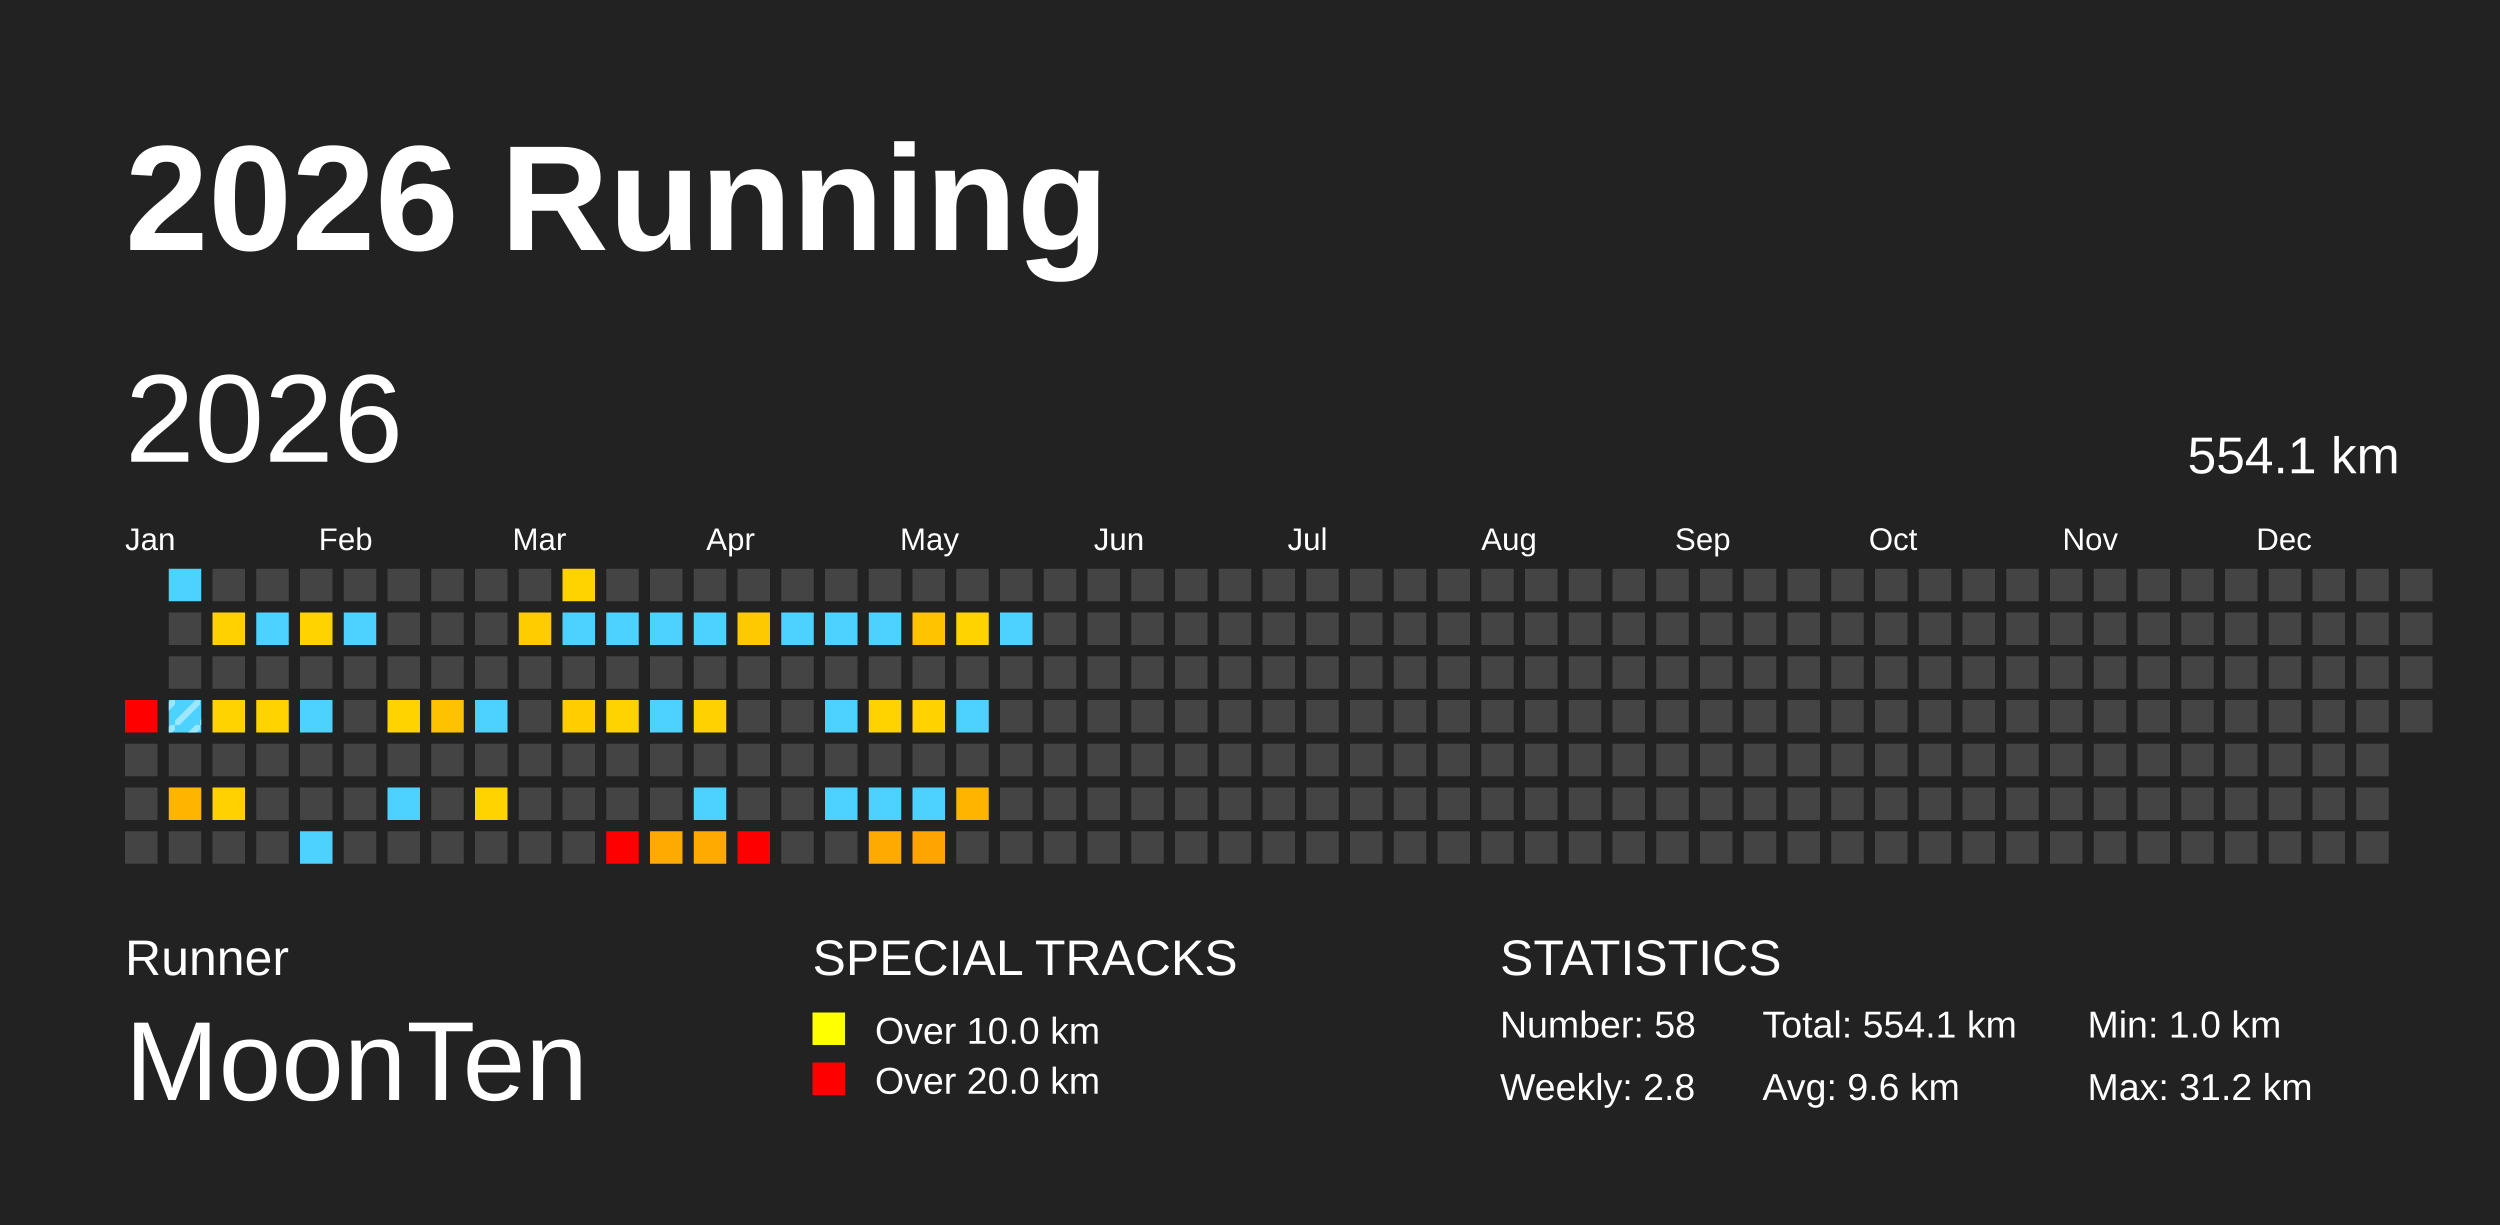
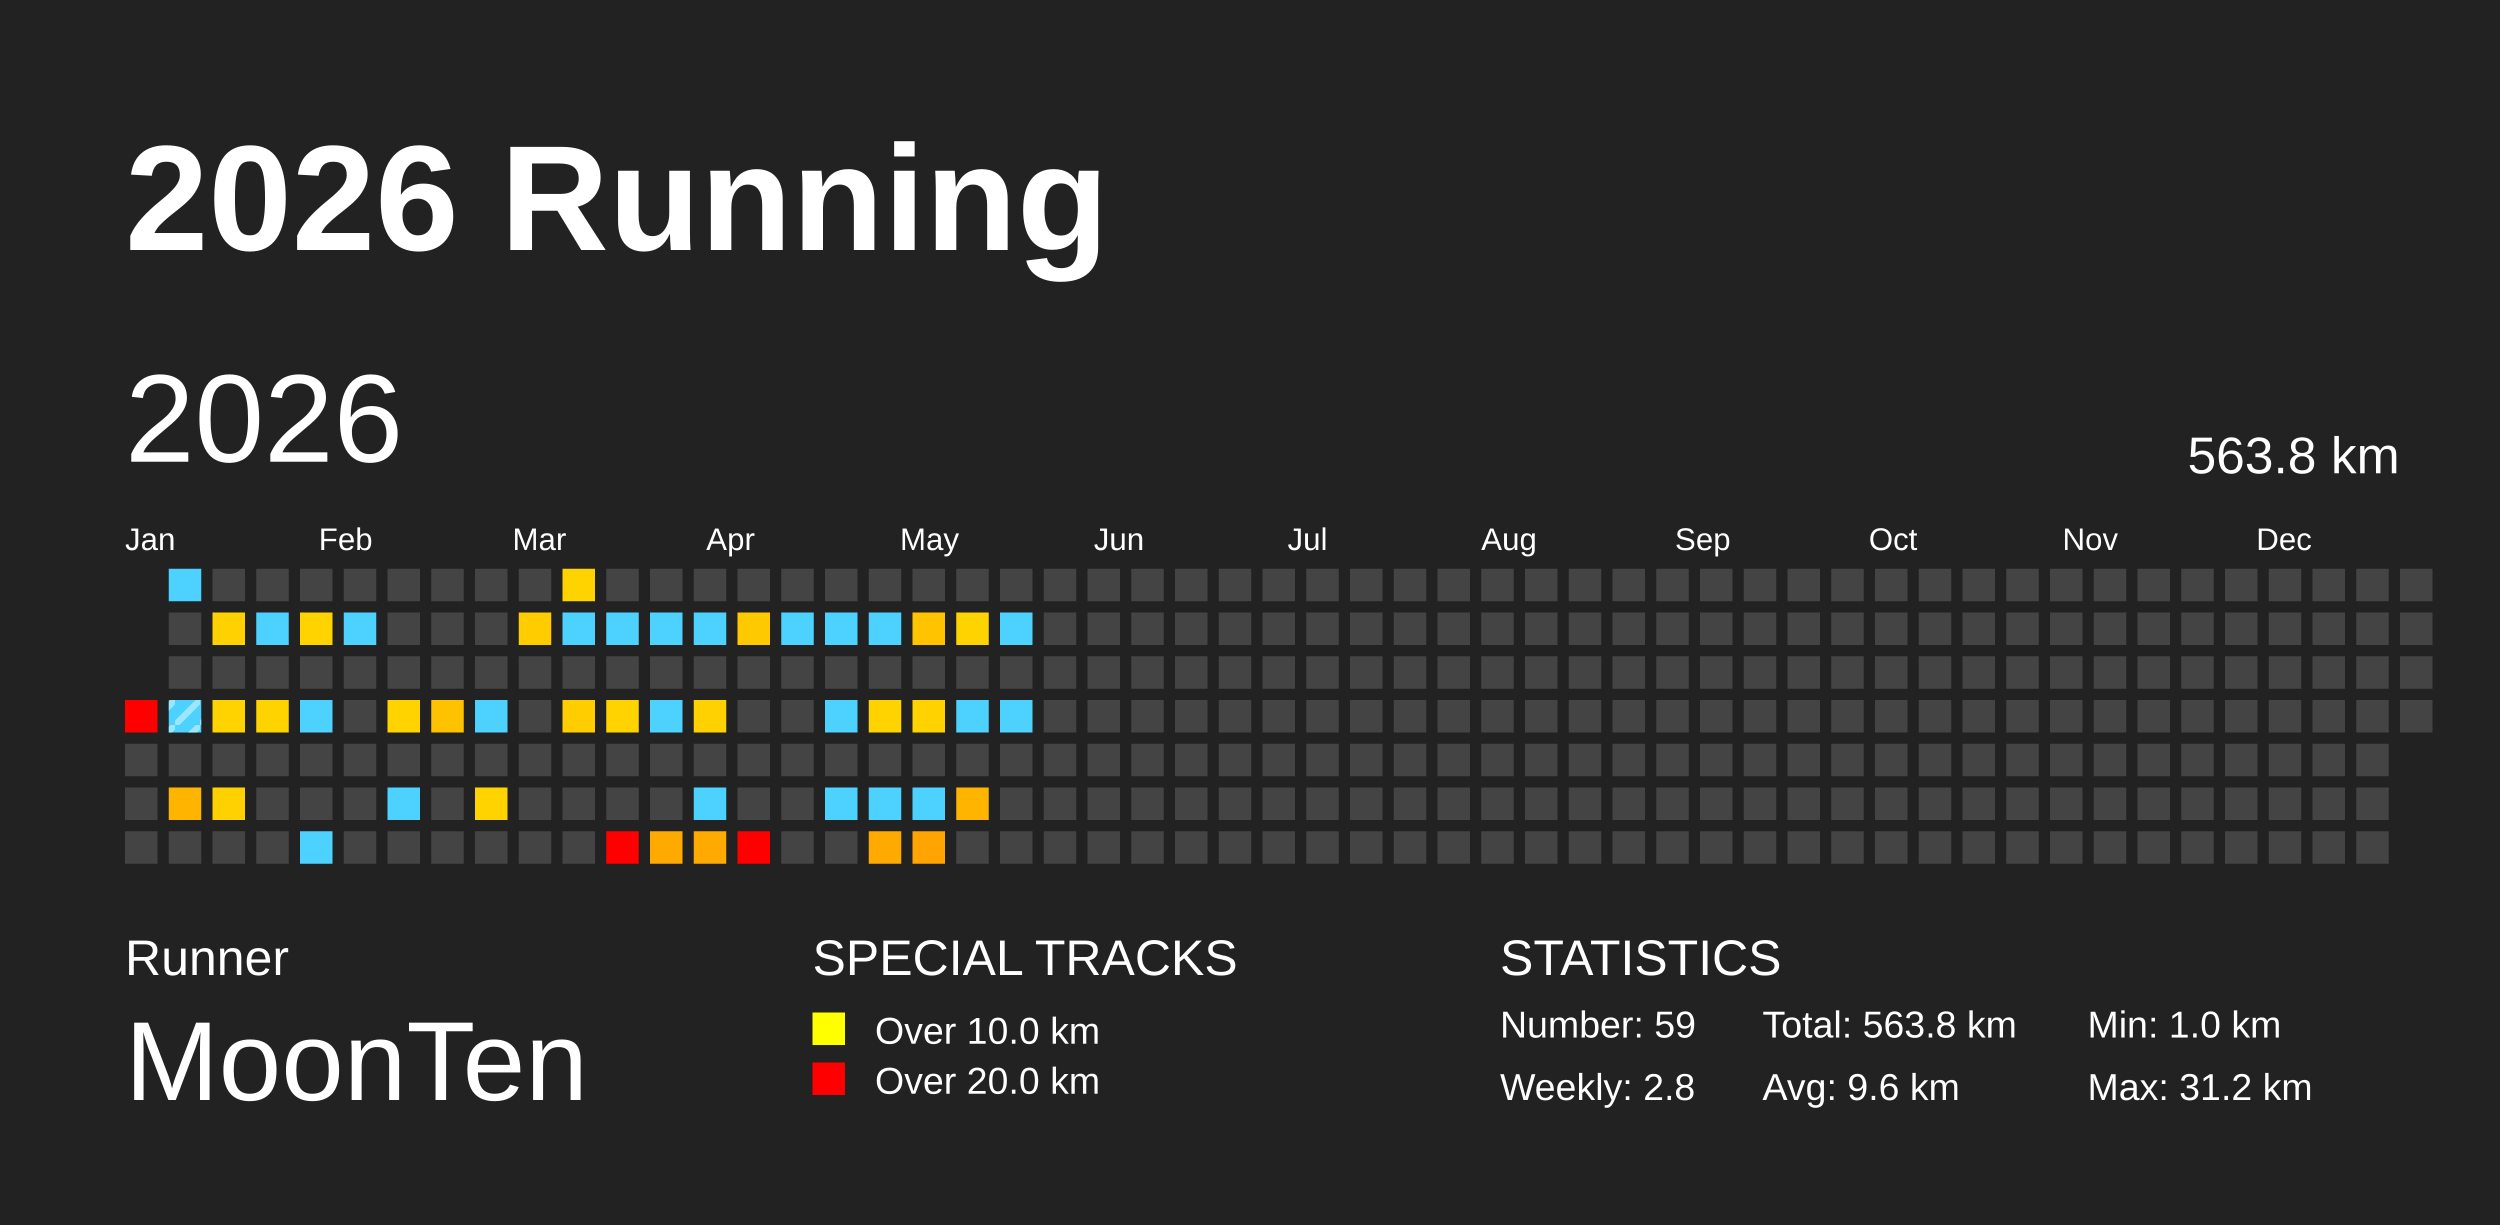
<svg xmlns="http://www.w3.org/2000/svg" baseProfile="full" height="98mm" version="1.1" viewBox="0,0,200,98" width="200mm">
  <defs>
    <pattern height="2" id="indoor-stripe" patternUnits="userSpaceOnUse" width="2">
      <line stroke="white" stroke-opacity="0.45" stroke-width="0.5" x1="0" x2="2" y1="2" y2="0" />
    </pattern>
  </defs>
  <rect fill="#222222" height="98" width="200" x="0" y="0" />
  <text fill="#FFFFFF" style="font-size:12px; font-family:Arial; font-weight:bold;" x="10" y="20">2026 Running</text>
  <text fill="#FFFFFF" style="font-size:4px; font-family:Arial" x="10" y="78">Runner</text>
  <text fill="#FFFFFF" style="font-size:9px; font-family:Arial" x="10" y="88">MoonTen</text>
  <text fill="#FFFFFF" style="font-size:4px; font-family:Arial" x="65" y="78">SPECIAL TRACKS</text>
  <rect fill="yellow" height="2.6" width="2.6" x="65" y="81" />
  <text fill="#FFFFFF" style="font-size:3px; font-family:Arial" x="70" y="83.5">Over 10.0 km</text>
  <rect fill="red" height="2.6" width="2.6" x="65" y="85" />
  <text fill="#FFFFFF" style="font-size:3px; font-family:Arial" x="70" y="87.5">Over 20.0 km</text>
  <text fill="#FFFFFF" style="font-size:4px; font-family:Arial" x="120" y="78">STATISTICS</text>
-   <text fill="#FFFFFF" style="font-size:3px; font-family:Arial" x="120" y="83">Number: 58</text>
+   <text fill="#FFFFFF" style="font-size:3px; font-family:Arial" x="120" y="83">Number: 59</text>
  <text fill="#FFFFFF" style="font-size:3px; font-family:Arial" x="120" y="88">Weekly: 2.8</text>
-   <text fill="#FFFFFF" style="font-size:3px; font-family:Arial" x="141" y="83">Total: 554.1 km</text>
+   <text fill="#FFFFFF" style="font-size:3px; font-family:Arial" x="141" y="83">Total: 563.8 km</text>
  <text fill="#FFFFFF" style="font-size:3px; font-family:Arial" x="141" y="88">Avg: 9.6 km</text>
  <text fill="#FFFFFF" style="font-size:3px; font-family:Arial" x="167" y="83">Min: 1.0 km</text>
  <text fill="#FFFFFF" style="font-size:3px; font-family:Arial" x="167" y="88">Max: 31.2 km</text>
  <text dominant-baseline="hanging" fill="#FFFFFF" style="font-size:10.0px; font-family:Arial;" x="10" y="30">2026</text>
-   <text dominant-baseline="hanging" fill="#FFFFFF" style="font-size:4.125px; font-family:Arial;" x="175" y="35">554.1 km</text>
+   <text dominant-baseline="hanging" fill="#FFFFFF" style="font-size:4.125px; font-family:Arial;" x="175" y="35">563.8 km</text>
  <text fill="#FFFFFF" style="font-size:2.5px; font-family:Arial" x="10.0" y="44">Jan</text>
  <text fill="#FFFFFF" style="font-size:2.5px; font-family:Arial" x="25.5" y="44">Feb</text>
  <text fill="#FFFFFF" style="font-size:2.5px; font-family:Arial" x="41.0" y="44">Mar</text>
  <text fill="#FFFFFF" style="font-size:2.5px; font-family:Arial" x="56.5" y="44">Apr</text>
  <text fill="#FFFFFF" style="font-size:2.5px; font-family:Arial" x="72.0" y="44">May</text>
  <text fill="#FFFFFF" style="font-size:2.5px; font-family:Arial" x="87.5" y="44">Jun</text>
  <text fill="#FFFFFF" style="font-size:2.5px; font-family:Arial" x="103.0" y="44">Jul</text>
  <text fill="#FFFFFF" style="font-size:2.5px; font-family:Arial" x="118.5" y="44">Aug</text>
  <text fill="#FFFFFF" style="font-size:2.5px; font-family:Arial" x="134.0" y="44">Sep</text>
  <text fill="#FFFFFF" style="font-size:2.5px; font-family:Arial" x="149.5" y="44">Oct</text>
  <text fill="#FFFFFF" style="font-size:2.5px; font-family:Arial" x="165.0" y="44">Nov</text>
  <text fill="#FFFFFF" style="font-size:2.5px; font-family:Arial" x="180.5" y="44">Dec</text>
  <rect fill="red" height="2.6" width="2.6" x="10.0" y="56.0" />
  <rect fill="#444444" height="2.6" width="2.6" x="10.0" y="59.5" />
  <rect fill="#444444" height="2.6" width="2.6" x="10.0" y="63.0" />
  <rect fill="#444444" height="2.6" width="2.6" x="10.0" y="66.5" />
  <rect fill="#4dd2ff" height="2.6" width="2.6" x="13.5" y="45.5" />
  <rect fill="#444444" height="2.6" width="2.6" x="13.5" y="49.0" />
  <rect fill="#444444" height="2.6" width="2.6" x="13.5" y="52.5" />
  <rect fill="#4dd2ff" height="2.6" width="2.6" x="13.5" y="56.0" />
  <rect fill="url(#indoor-stripe)" height="2.6" style="pointer-events: none;" width="2.6" x="13.5" y="56.0" />
  <rect fill="#444444" height="2.6" width="2.6" x="13.5" y="59.5" />
  <rect fill="#ffb500" height="2.6" width="2.6" x="13.5" y="63.0" />
  <rect fill="#444444" height="2.6" width="2.6" x="13.5" y="66.5" />
  <rect fill="#444444" height="2.6" width="2.6" x="17.0" y="45.5" />
  <rect fill="#ffd100" height="2.6" width="2.6" x="17.0" y="49.0" />
  <rect fill="#444444" height="2.6" width="2.6" x="17.0" y="52.5" />
  <rect fill="#ffd300" height="2.6" width="2.6" x="17.0" y="56.0" />
  <rect fill="#444444" height="2.6" width="2.6" x="17.0" y="59.5" />
  <rect fill="#ffd100" height="2.6" width="2.6" x="17.0" y="63.0" />
  <rect fill="#444444" height="2.6" width="2.6" x="17.0" y="66.5" />
  <rect fill="#444444" height="2.6" width="2.6" x="20.5" y="45.5" />
  <rect fill="#4dd2ff" height="2.6" width="2.6" x="20.5" y="49.0" />
  <rect fill="#444444" height="2.6" width="2.6" x="20.5" y="52.5" />
  <rect fill="#ffd300" height="2.6" width="2.6" x="20.5" y="56.0" />
  <rect fill="#444444" height="2.6" width="2.6" x="20.5" y="59.5" />
  <rect fill="#444444" height="2.6" width="2.6" x="20.5" y="63.0" />
  <rect fill="#444444" height="2.6" width="2.6" x="20.5" y="66.5" />
  <rect fill="#444444" height="2.6" width="2.6" x="24.0" y="45.5" />
  <rect fill="#ffd300" height="2.6" width="2.6" x="24.0" y="49.0" />
  <rect fill="#444444" height="2.6" width="2.6" x="24.0" y="52.5" />
  <rect fill="#4dd2ff" height="2.6" width="2.6" x="24.0" y="56.0" />
  <rect fill="#444444" height="2.6" width="2.6" x="24.0" y="59.5" />
  <rect fill="#444444" height="2.6" width="2.6" x="24.0" y="63.0" />
  <rect fill="#4dd2ff" height="2.6" width="2.6" x="24.0" y="66.5" />
  <rect fill="#444444" height="2.6" width="2.6" x="27.5" y="45.5" />
  <rect fill="#4dd2ff" height="2.6" width="2.6" x="27.5" y="49.0" />
  <rect fill="#444444" height="2.6" width="2.6" x="27.5" y="52.5" />
  <rect fill="#444444" height="2.6" width="2.6" x="27.5" y="56.0" />
  <rect fill="#444444" height="2.6" width="2.6" x="27.5" y="59.5" />
  <rect fill="#444444" height="2.6" width="2.6" x="27.5" y="63.0" />
  <rect fill="#444444" height="2.6" width="2.6" x="27.5" y="66.5" />
  <rect fill="#444444" height="2.6" width="2.6" x="31.0" y="45.5" />
  <rect fill="#444444" height="2.6" width="2.6" x="31.0" y="49.0" />
  <rect fill="#444444" height="2.6" width="2.6" x="31.0" y="52.5" />
  <rect fill="#ffd300" height="2.6" width="2.6" x="31.0" y="56.0" />
  <rect fill="#444444" height="2.6" width="2.6" x="31.0" y="59.5" />
  <rect fill="#4dd2ff" height="2.6" width="2.6" x="31.0" y="63.0" />
  <rect fill="#444444" height="2.6" width="2.6" x="31.0" y="66.5" />
  <rect fill="#444444" height="2.6" width="2.6" x="34.5" y="45.5" />
  <rect fill="#444444" height="2.6" width="2.6" x="34.5" y="49.0" />
  <rect fill="#444444" height="2.6" width="2.6" x="34.5" y="52.5" />
  <rect fill="#ffc200" height="2.6" width="2.6" x="34.5" y="56.0" />
  <rect fill="#444444" height="2.6" width="2.6" x="34.5" y="59.5" />
  <rect fill="#444444" height="2.6" width="2.6" x="34.5" y="63.0" />
  <rect fill="#444444" height="2.6" width="2.6" x="34.5" y="66.5" />
  <rect fill="#444444" height="2.6" width="2.6" x="38.0" y="45.5" />
  <rect fill="#444444" height="2.6" width="2.6" x="38.0" y="49.0" />
  <rect fill="#444444" height="2.6" width="2.6" x="38.0" y="52.5" />
  <rect fill="#4dd2ff" height="2.6" width="2.6" x="38.0" y="56.0" />
  <rect fill="#444444" height="2.6" width="2.6" x="38.0" y="59.5" />
  <rect fill="#ffd300" height="2.6" width="2.6" x="38.0" y="63.0" />
  <rect fill="#444444" height="2.6" width="2.6" x="38.0" y="66.5" />
  <rect fill="#444444" height="2.6" width="2.6" x="41.5" y="45.5" />
  <rect fill="#ffcc00" height="2.6" width="2.6" x="41.5" y="49.0" />
  <rect fill="#444444" height="2.6" width="2.6" x="41.5" y="52.5" />
  <rect fill="#444444" height="2.6" width="2.6" x="41.5" y="56.0" />
  <rect fill="#444444" height="2.6" width="2.6" x="41.5" y="59.5" />
  <rect fill="#444444" height="2.6" width="2.6" x="41.5" y="63.0" />
  <rect fill="#444444" height="2.6" width="2.6" x="41.5" y="66.5" />
  <rect fill="#ffd300" height="2.6" width="2.6" x="45.0" y="45.5" />
  <rect fill="#4dd2ff" height="2.6" width="2.6" x="45.0" y="49.0" />
  <rect fill="#444444" height="2.6" width="2.6" x="45.0" y="52.5" />
  <rect fill="#ffcd00" height="2.6" width="2.6" x="45.0" y="56.0" />
  <rect fill="#444444" height="2.6" width="2.6" x="45.0" y="59.5" />
  <rect fill="#444444" height="2.6" width="2.6" x="45.0" y="63.0" />
  <rect fill="#444444" height="2.6" width="2.6" x="45.0" y="66.5" />
  <rect fill="#444444" height="2.6" width="2.6" x="48.5" y="45.5" />
  <rect fill="#4dd2ff" height="2.6" width="2.6" x="48.5" y="49.0" />
  <rect fill="#444444" height="2.6" width="2.6" x="48.5" y="52.5" />
  <rect fill="#ffd300" height="2.6" width="2.6" x="48.5" y="56.0" />
  <rect fill="#444444" height="2.6" width="2.6" x="48.5" y="59.5" />
  <rect fill="#444444" height="2.6" width="2.6" x="48.5" y="63.0" />
  <rect fill="red" height="2.6" width="2.6" x="48.5" y="66.5" />
  <rect fill="#444444" height="2.6" width="2.6" x="52.0" y="45.5" />
  <rect fill="#4dd2ff" height="2.6" width="2.6" x="52.0" y="49.0" />
  <rect fill="#444444" height="2.6" width="2.6" x="52.0" y="52.5" />
  <rect fill="#4dd2ff" height="2.6" width="2.6" x="52.0" y="56.0" />
  <rect fill="#444444" height="2.6" width="2.6" x="52.0" y="59.5" />
  <rect fill="#444444" height="2.6" width="2.6" x="52.0" y="63.0" />
  <rect fill="#ffaa00" height="2.6" width="2.6" x="52.0" y="66.5" />
  <rect fill="#444444" height="2.6" width="2.6" x="55.5" y="45.5" />
  <rect fill="#4dd2ff" height="2.6" width="2.6" x="55.5" y="49.0" />
  <rect fill="#444444" height="2.6" width="2.6" x="55.5" y="52.5" />
  <rect fill="#ffd100" height="2.6" width="2.6" x="55.5" y="56.0" />
  <rect fill="#444444" height="2.6" width="2.6" x="55.5" y="59.5" />
  <rect fill="#4dd2ff" height="2.6" width="2.6" x="55.5" y="63.0" />
  <rect fill="#ffaa00" height="2.6" width="2.6" x="55.5" y="66.5" />
  <rect fill="#444444" height="2.6" width="2.6" x="59.0" y="45.5" />
  <rect fill="#ffc900" height="2.6" width="2.6" x="59.0" y="49.0" />
  <rect fill="#444444" height="2.6" width="2.6" x="59.0" y="52.5" />
  <rect fill="#444444" height="2.6" width="2.6" x="59.0" y="56.0" />
  <rect fill="#444444" height="2.6" width="2.6" x="59.0" y="59.5" />
  <rect fill="#444444" height="2.6" width="2.6" x="59.0" y="63.0" />
  <rect fill="red" height="2.6" width="2.6" x="59.0" y="66.5" />
  <rect fill="#444444" height="2.6" width="2.6" x="62.5" y="45.5" />
  <rect fill="#4dd2ff" height="2.6" width="2.6" x="62.5" y="49.0" />
  <rect fill="#444444" height="2.6" width="2.6" x="62.5" y="52.5" />
  <rect fill="#444444" height="2.6" width="2.6" x="62.5" y="56.0" />
  <rect fill="#444444" height="2.6" width="2.6" x="62.5" y="59.5" />
  <rect fill="#444444" height="2.6" width="2.6" x="62.5" y="63.0" />
  <rect fill="#444444" height="2.6" width="2.6" x="62.5" y="66.5" />
  <rect fill="#444444" height="2.6" width="2.6" x="66.0" y="45.5" />
  <rect fill="#4dd2ff" height="2.6" width="2.6" x="66.0" y="49.0" />
  <rect fill="#444444" height="2.6" width="2.6" x="66.0" y="52.5" />
  <rect fill="#4dd2ff" height="2.6" width="2.6" x="66.0" y="56.0" />
  <rect fill="#444444" height="2.6" width="2.6" x="66.0" y="59.5" />
  <rect fill="#4dd2ff" height="2.6" width="2.6" x="66.0" y="63.0" />
  <rect fill="#444444" height="2.6" width="2.6" x="66.0" y="66.5" />
  <rect fill="#444444" height="2.6" width="2.6" x="69.5" y="45.5" />
  <rect fill="#4dd2ff" height="2.6" width="2.6" x="69.5" y="49.0" />
  <rect fill="#444444" height="2.6" width="2.6" x="69.5" y="52.5" />
  <rect fill="#ffd300" height="2.6" width="2.6" x="69.5" y="56.0" />
  <rect fill="#444444" height="2.6" width="2.6" x="69.5" y="59.5" />
  <rect fill="#4dd2ff" height="2.6" width="2.6" x="69.5" y="63.0" />
  <rect fill="#ffaa00" height="2.6" width="2.6" x="69.5" y="66.5" />
  <rect fill="#444444" height="2.6" width="2.6" x="73.0" y="45.5" />
  <rect fill="#ffc300" height="2.6" width="2.6" x="73.0" y="49.0" />
  <rect fill="#444444" height="2.6" width="2.6" x="73.0" y="52.5" />
  <rect fill="#ffd200" height="2.6" width="2.6" x="73.0" y="56.0" />
  <rect fill="#444444" height="2.6" width="2.6" x="73.0" y="59.5" />
  <rect fill="#4dd2ff" height="2.6" width="2.6" x="73.0" y="63.0" />
  <rect fill="#ffa400" height="2.6" width="2.6" x="73.0" y="66.5" />
  <rect fill="#444444" height="2.6" width="2.6" x="76.5" y="45.5" />
  <rect fill="#ffd300" height="2.6" width="2.6" x="76.5" y="49.0" />
  <rect fill="#444444" height="2.6" width="2.6" x="76.5" y="52.5" />
  <rect fill="#4dd2ff" height="2.6" width="2.6" x="76.5" y="56.0" />
  <rect fill="#444444" height="2.6" width="2.6" x="76.5" y="59.5" />
  <rect fill="#ffb400" height="2.6" width="2.6" x="76.5" y="63.0" />
  <rect fill="#444444" height="2.6" width="2.6" x="76.5" y="66.5" />
  <rect fill="#444444" height="2.6" width="2.6" x="80.0" y="45.5" />
  <rect fill="#4dd2ff" height="2.6" width="2.6" x="80.0" y="49.0" />
  <rect fill="#444444" height="2.6" width="2.6" x="80.0" y="52.5" />
-   <rect fill="#444444" height="2.6" width="2.6" x="80.0" y="56.0" />
+   <rect fill="#4dd2ff" height="2.6" width="2.6" x="80.0" y="56.0" />
  <rect fill="#444444" height="2.6" width="2.6" x="80.0" y="59.5" />
  <rect fill="#444444" height="2.6" width="2.6" x="80.0" y="63.0" />
  <rect fill="#444444" height="2.6" width="2.6" x="80.0" y="66.5" />
  <rect fill="#444444" height="2.6" width="2.6" x="83.5" y="45.5" />
  <rect fill="#444444" height="2.6" width="2.6" x="83.5" y="49.0" />
  <rect fill="#444444" height="2.6" width="2.6" x="83.5" y="52.5" />
  <rect fill="#444444" height="2.6" width="2.6" x="83.5" y="56.0" />
  <rect fill="#444444" height="2.6" width="2.6" x="83.5" y="59.5" />
  <rect fill="#444444" height="2.6" width="2.6" x="83.5" y="63.0" />
  <rect fill="#444444" height="2.6" width="2.6" x="83.5" y="66.5" />
  <rect fill="#444444" height="2.6" width="2.6" x="87.0" y="45.5" />
  <rect fill="#444444" height="2.6" width="2.6" x="87.0" y="49.0" />
  <rect fill="#444444" height="2.6" width="2.6" x="87.0" y="52.5" />
  <rect fill="#444444" height="2.6" width="2.6" x="87.0" y="56.0" />
  <rect fill="#444444" height="2.6" width="2.6" x="87.0" y="59.5" />
  <rect fill="#444444" height="2.6" width="2.6" x="87.0" y="63.0" />
  <rect fill="#444444" height="2.6" width="2.6" x="87.0" y="66.5" />
  <rect fill="#444444" height="2.6" width="2.6" x="90.5" y="45.5" />
  <rect fill="#444444" height="2.6" width="2.6" x="90.5" y="49.0" />
  <rect fill="#444444" height="2.6" width="2.6" x="90.5" y="52.5" />
  <rect fill="#444444" height="2.6" width="2.6" x="90.5" y="56.0" />
  <rect fill="#444444" height="2.6" width="2.6" x="90.5" y="59.5" />
  <rect fill="#444444" height="2.6" width="2.6" x="90.5" y="63.0" />
  <rect fill="#444444" height="2.6" width="2.6" x="90.5" y="66.5" />
  <rect fill="#444444" height="2.6" width="2.6" x="94.0" y="45.5" />
  <rect fill="#444444" height="2.6" width="2.6" x="94.0" y="49.0" />
  <rect fill="#444444" height="2.6" width="2.6" x="94.0" y="52.5" />
  <rect fill="#444444" height="2.6" width="2.6" x="94.0" y="56.0" />
  <rect fill="#444444" height="2.6" width="2.6" x="94.0" y="59.5" />
  <rect fill="#444444" height="2.6" width="2.6" x="94.0" y="63.0" />
  <rect fill="#444444" height="2.6" width="2.6" x="94.0" y="66.5" />
  <rect fill="#444444" height="2.6" width="2.6" x="97.5" y="45.5" />
  <rect fill="#444444" height="2.6" width="2.6" x="97.5" y="49.0" />
  <rect fill="#444444" height="2.6" width="2.6" x="97.5" y="52.5" />
  <rect fill="#444444" height="2.6" width="2.6" x="97.5" y="56.0" />
  <rect fill="#444444" height="2.6" width="2.6" x="97.5" y="59.5" />
  <rect fill="#444444" height="2.6" width="2.6" x="97.5" y="63.0" />
  <rect fill="#444444" height="2.6" width="2.6" x="97.5" y="66.5" />
  <rect fill="#444444" height="2.6" width="2.6" x="101.0" y="45.5" />
  <rect fill="#444444" height="2.6" width="2.6" x="101.0" y="49.0" />
  <rect fill="#444444" height="2.6" width="2.6" x="101.0" y="52.5" />
  <rect fill="#444444" height="2.6" width="2.6" x="101.0" y="56.0" />
  <rect fill="#444444" height="2.6" width="2.6" x="101.0" y="59.5" />
  <rect fill="#444444" height="2.6" width="2.6" x="101.0" y="63.0" />
  <rect fill="#444444" height="2.6" width="2.6" x="101.0" y="66.5" />
  <rect fill="#444444" height="2.6" width="2.6" x="104.5" y="45.5" />
  <rect fill="#444444" height="2.6" width="2.6" x="104.5" y="49.0" />
  <rect fill="#444444" height="2.6" width="2.6" x="104.5" y="52.5" />
  <rect fill="#444444" height="2.6" width="2.6" x="104.5" y="56.0" />
  <rect fill="#444444" height="2.6" width="2.6" x="104.5" y="59.5" />
  <rect fill="#444444" height="2.6" width="2.6" x="104.5" y="63.0" />
  <rect fill="#444444" height="2.6" width="2.6" x="104.5" y="66.5" />
  <rect fill="#444444" height="2.6" width="2.6" x="108.0" y="45.5" />
  <rect fill="#444444" height="2.6" width="2.6" x="108.0" y="49.0" />
  <rect fill="#444444" height="2.6" width="2.6" x="108.0" y="52.5" />
  <rect fill="#444444" height="2.6" width="2.6" x="108.0" y="56.0" />
  <rect fill="#444444" height="2.6" width="2.6" x="108.0" y="59.5" />
  <rect fill="#444444" height="2.6" width="2.6" x="108.0" y="63.0" />
  <rect fill="#444444" height="2.6" width="2.6" x="108.0" y="66.5" />
  <rect fill="#444444" height="2.6" width="2.6" x="111.5" y="45.5" />
  <rect fill="#444444" height="2.6" width="2.6" x="111.5" y="49.0" />
  <rect fill="#444444" height="2.6" width="2.6" x="111.5" y="52.5" />
  <rect fill="#444444" height="2.6" width="2.6" x="111.5" y="56.0" />
  <rect fill="#444444" height="2.6" width="2.6" x="111.5" y="59.5" />
  <rect fill="#444444" height="2.6" width="2.6" x="111.5" y="63.0" />
  <rect fill="#444444" height="2.6" width="2.6" x="111.5" y="66.5" />
  <rect fill="#444444" height="2.6" width="2.6" x="115.0" y="45.5" />
  <rect fill="#444444" height="2.6" width="2.6" x="115.0" y="49.0" />
  <rect fill="#444444" height="2.6" width="2.6" x="115.0" y="52.5" />
  <rect fill="#444444" height="2.6" width="2.6" x="115.0" y="56.0" />
  <rect fill="#444444" height="2.6" width="2.6" x="115.0" y="59.5" />
  <rect fill="#444444" height="2.6" width="2.6" x="115.0" y="63.0" />
  <rect fill="#444444" height="2.6" width="2.6" x="115.0" y="66.5" />
  <rect fill="#444444" height="2.6" width="2.6" x="118.5" y="45.5" />
  <rect fill="#444444" height="2.6" width="2.6" x="118.5" y="49.0" />
  <rect fill="#444444" height="2.6" width="2.6" x="118.5" y="52.5" />
  <rect fill="#444444" height="2.6" width="2.6" x="118.5" y="56.0" />
  <rect fill="#444444" height="2.6" width="2.6" x="118.5" y="59.5" />
  <rect fill="#444444" height="2.6" width="2.6" x="118.5" y="63.0" />
  <rect fill="#444444" height="2.6" width="2.6" x="118.5" y="66.5" />
  <rect fill="#444444" height="2.6" width="2.6" x="122.0" y="45.5" />
  <rect fill="#444444" height="2.6" width="2.6" x="122.0" y="49.0" />
  <rect fill="#444444" height="2.6" width="2.6" x="122.0" y="52.5" />
  <rect fill="#444444" height="2.6" width="2.6" x="122.0" y="56.0" />
  <rect fill="#444444" height="2.6" width="2.6" x="122.0" y="59.5" />
  <rect fill="#444444" height="2.6" width="2.6" x="122.0" y="63.0" />
  <rect fill="#444444" height="2.6" width="2.6" x="122.0" y="66.5" />
  <rect fill="#444444" height="2.6" width="2.6" x="125.5" y="45.5" />
  <rect fill="#444444" height="2.6" width="2.6" x="125.5" y="49.0" />
  <rect fill="#444444" height="2.6" width="2.6" x="125.5" y="52.5" />
  <rect fill="#444444" height="2.6" width="2.6" x="125.5" y="56.0" />
  <rect fill="#444444" height="2.6" width="2.6" x="125.5" y="59.5" />
  <rect fill="#444444" height="2.6" width="2.6" x="125.5" y="63.0" />
  <rect fill="#444444" height="2.6" width="2.6" x="125.5" y="66.5" />
  <rect fill="#444444" height="2.6" width="2.6" x="129.0" y="45.5" />
  <rect fill="#444444" height="2.6" width="2.6" x="129.0" y="49.0" />
  <rect fill="#444444" height="2.6" width="2.6" x="129.0" y="52.5" />
  <rect fill="#444444" height="2.6" width="2.6" x="129.0" y="56.0" />
  <rect fill="#444444" height="2.6" width="2.6" x="129.0" y="59.5" />
  <rect fill="#444444" height="2.6" width="2.6" x="129.0" y="63.0" />
  <rect fill="#444444" height="2.6" width="2.6" x="129.0" y="66.5" />
  <rect fill="#444444" height="2.6" width="2.6" x="132.5" y="45.5" />
  <rect fill="#444444" height="2.6" width="2.6" x="132.5" y="49.0" />
  <rect fill="#444444" height="2.6" width="2.6" x="132.5" y="52.5" />
  <rect fill="#444444" height="2.6" width="2.6" x="132.5" y="56.0" />
  <rect fill="#444444" height="2.6" width="2.6" x="132.5" y="59.5" />
  <rect fill="#444444" height="2.6" width="2.6" x="132.5" y="63.0" />
  <rect fill="#444444" height="2.6" width="2.6" x="132.5" y="66.5" />
  <rect fill="#444444" height="2.6" width="2.6" x="136.0" y="45.5" />
  <rect fill="#444444" height="2.6" width="2.6" x="136.0" y="49.0" />
  <rect fill="#444444" height="2.6" width="2.6" x="136.0" y="52.5" />
  <rect fill="#444444" height="2.6" width="2.6" x="136.0" y="56.0" />
  <rect fill="#444444" height="2.6" width="2.6" x="136.0" y="59.5" />
  <rect fill="#444444" height="2.6" width="2.6" x="136.0" y="63.0" />
  <rect fill="#444444" height="2.6" width="2.6" x="136.0" y="66.5" />
  <rect fill="#444444" height="2.6" width="2.6" x="139.5" y="45.5" />
  <rect fill="#444444" height="2.6" width="2.6" x="139.5" y="49.0" />
  <rect fill="#444444" height="2.6" width="2.6" x="139.5" y="52.5" />
  <rect fill="#444444" height="2.6" width="2.6" x="139.5" y="56.0" />
  <rect fill="#444444" height="2.6" width="2.6" x="139.5" y="59.5" />
  <rect fill="#444444" height="2.6" width="2.6" x="139.5" y="63.0" />
  <rect fill="#444444" height="2.6" width="2.6" x="139.5" y="66.5" />
  <rect fill="#444444" height="2.6" width="2.6" x="143.0" y="45.5" />
  <rect fill="#444444" height="2.6" width="2.6" x="143.0" y="49.0" />
  <rect fill="#444444" height="2.6" width="2.6" x="143.0" y="52.5" />
  <rect fill="#444444" height="2.6" width="2.6" x="143.0" y="56.0" />
  <rect fill="#444444" height="2.6" width="2.6" x="143.0" y="59.5" />
  <rect fill="#444444" height="2.6" width="2.6" x="143.0" y="63.0" />
  <rect fill="#444444" height="2.6" width="2.6" x="143.0" y="66.5" />
  <rect fill="#444444" height="2.6" width="2.6" x="146.5" y="45.5" />
  <rect fill="#444444" height="2.6" width="2.6" x="146.5" y="49.0" />
  <rect fill="#444444" height="2.6" width="2.6" x="146.5" y="52.5" />
  <rect fill="#444444" height="2.6" width="2.6" x="146.5" y="56.0" />
  <rect fill="#444444" height="2.6" width="2.6" x="146.5" y="59.5" />
  <rect fill="#444444" height="2.6" width="2.6" x="146.5" y="63.0" />
  <rect fill="#444444" height="2.6" width="2.6" x="146.5" y="66.5" />
  <rect fill="#444444" height="2.6" width="2.6" x="150.0" y="45.5" />
  <rect fill="#444444" height="2.6" width="2.6" x="150.0" y="49.0" />
  <rect fill="#444444" height="2.6" width="2.6" x="150.0" y="52.5" />
  <rect fill="#444444" height="2.6" width="2.6" x="150.0" y="56.0" />
  <rect fill="#444444" height="2.6" width="2.6" x="150.0" y="59.5" />
  <rect fill="#444444" height="2.6" width="2.6" x="150.0" y="63.0" />
  <rect fill="#444444" height="2.6" width="2.6" x="150.0" y="66.5" />
  <rect fill="#444444" height="2.6" width="2.6" x="153.5" y="45.5" />
  <rect fill="#444444" height="2.6" width="2.6" x="153.5" y="49.0" />
  <rect fill="#444444" height="2.6" width="2.6" x="153.5" y="52.5" />
  <rect fill="#444444" height="2.6" width="2.6" x="153.5" y="56.0" />
  <rect fill="#444444" height="2.6" width="2.6" x="153.5" y="59.5" />
  <rect fill="#444444" height="2.6" width="2.6" x="153.5" y="63.0" />
  <rect fill="#444444" height="2.6" width="2.6" x="153.5" y="66.5" />
  <rect fill="#444444" height="2.6" width="2.6" x="157.0" y="45.5" />
  <rect fill="#444444" height="2.6" width="2.6" x="157.0" y="49.0" />
  <rect fill="#444444" height="2.6" width="2.6" x="157.0" y="52.5" />
  <rect fill="#444444" height="2.6" width="2.6" x="157.0" y="56.0" />
  <rect fill="#444444" height="2.6" width="2.6" x="157.0" y="59.5" />
  <rect fill="#444444" height="2.6" width="2.6" x="157.0" y="63.0" />
  <rect fill="#444444" height="2.6" width="2.6" x="157.0" y="66.5" />
  <rect fill="#444444" height="2.6" width="2.6" x="160.5" y="45.5" />
  <rect fill="#444444" height="2.6" width="2.6" x="160.5" y="49.0" />
  <rect fill="#444444" height="2.6" width="2.6" x="160.5" y="52.5" />
  <rect fill="#444444" height="2.6" width="2.6" x="160.5" y="56.0" />
  <rect fill="#444444" height="2.6" width="2.6" x="160.5" y="59.5" />
  <rect fill="#444444" height="2.6" width="2.6" x="160.5" y="63.0" />
  <rect fill="#444444" height="2.6" width="2.6" x="160.5" y="66.5" />
  <rect fill="#444444" height="2.6" width="2.6" x="164.0" y="45.5" />
  <rect fill="#444444" height="2.6" width="2.6" x="164.0" y="49.0" />
  <rect fill="#444444" height="2.6" width="2.6" x="164.0" y="52.5" />
  <rect fill="#444444" height="2.6" width="2.6" x="164.0" y="56.0" />
  <rect fill="#444444" height="2.6" width="2.6" x="164.0" y="59.5" />
  <rect fill="#444444" height="2.6" width="2.6" x="164.0" y="63.0" />
  <rect fill="#444444" height="2.6" width="2.6" x="164.0" y="66.5" />
  <rect fill="#444444" height="2.6" width="2.6" x="167.5" y="45.5" />
  <rect fill="#444444" height="2.6" width="2.6" x="167.5" y="49.0" />
  <rect fill="#444444" height="2.6" width="2.6" x="167.5" y="52.5" />
  <rect fill="#444444" height="2.6" width="2.6" x="167.5" y="56.0" />
  <rect fill="#444444" height="2.6" width="2.6" x="167.5" y="59.5" />
  <rect fill="#444444" height="2.6" width="2.6" x="167.5" y="63.0" />
  <rect fill="#444444" height="2.6" width="2.6" x="167.5" y="66.5" />
  <rect fill="#444444" height="2.6" width="2.6" x="171.0" y="45.5" />
  <rect fill="#444444" height="2.6" width="2.6" x="171.0" y="49.0" />
  <rect fill="#444444" height="2.6" width="2.6" x="171.0" y="52.5" />
  <rect fill="#444444" height="2.6" width="2.6" x="171.0" y="56.0" />
  <rect fill="#444444" height="2.6" width="2.6" x="171.0" y="59.5" />
  <rect fill="#444444" height="2.6" width="2.6" x="171.0" y="63.0" />
  <rect fill="#444444" height="2.6" width="2.6" x="171.0" y="66.5" />
  <rect fill="#444444" height="2.6" width="2.6" x="174.5" y="45.5" />
  <rect fill="#444444" height="2.6" width="2.6" x="174.5" y="49.0" />
  <rect fill="#444444" height="2.6" width="2.6" x="174.5" y="52.5" />
  <rect fill="#444444" height="2.6" width="2.6" x="174.5" y="56.0" />
  <rect fill="#444444" height="2.6" width="2.6" x="174.5" y="59.5" />
  <rect fill="#444444" height="2.6" width="2.6" x="174.5" y="63.0" />
  <rect fill="#444444" height="2.6" width="2.6" x="174.5" y="66.5" />
  <rect fill="#444444" height="2.6" width="2.6" x="178.0" y="45.5" />
  <rect fill="#444444" height="2.6" width="2.6" x="178.0" y="49.0" />
  <rect fill="#444444" height="2.6" width="2.6" x="178.0" y="52.5" />
  <rect fill="#444444" height="2.6" width="2.6" x="178.0" y="56.0" />
  <rect fill="#444444" height="2.6" width="2.6" x="178.0" y="59.5" />
  <rect fill="#444444" height="2.6" width="2.6" x="178.0" y="63.0" />
  <rect fill="#444444" height="2.6" width="2.6" x="178.0" y="66.5" />
  <rect fill="#444444" height="2.6" width="2.6" x="181.5" y="45.5" />
  <rect fill="#444444" height="2.6" width="2.6" x="181.5" y="49.0" />
  <rect fill="#444444" height="2.6" width="2.6" x="181.5" y="52.5" />
  <rect fill="#444444" height="2.6" width="2.6" x="181.5" y="56.0" />
  <rect fill="#444444" height="2.6" width="2.6" x="181.5" y="59.5" />
  <rect fill="#444444" height="2.6" width="2.6" x="181.5" y="63.0" />
  <rect fill="#444444" height="2.6" width="2.6" x="181.5" y="66.5" />
  <rect fill="#444444" height="2.6" width="2.6" x="185.0" y="45.5" />
  <rect fill="#444444" height="2.6" width="2.6" x="185.0" y="49.0" />
  <rect fill="#444444" height="2.6" width="2.6" x="185.0" y="52.5" />
  <rect fill="#444444" height="2.6" width="2.6" x="185.0" y="56.0" />
  <rect fill="#444444" height="2.6" width="2.6" x="185.0" y="59.5" />
  <rect fill="#444444" height="2.6" width="2.6" x="185.0" y="63.0" />
  <rect fill="#444444" height="2.6" width="2.6" x="185.0" y="66.5" />
  <rect fill="#444444" height="2.6" width="2.6" x="188.5" y="45.5" />
  <rect fill="#444444" height="2.6" width="2.6" x="188.5" y="49.0" />
  <rect fill="#444444" height="2.6" width="2.6" x="188.5" y="52.5" />
  <rect fill="#444444" height="2.6" width="2.6" x="188.5" y="56.0" />
  <rect fill="#444444" height="2.6" width="2.6" x="188.5" y="59.5" />
  <rect fill="#444444" height="2.6" width="2.6" x="188.5" y="63.0" />
  <rect fill="#444444" height="2.6" width="2.6" x="188.5" y="66.5" />
  <rect fill="#444444" height="2.6" width="2.6" x="192.0" y="45.5" />
  <rect fill="#444444" height="2.6" width="2.6" x="192.0" y="49.0" />
  <rect fill="#444444" height="2.6" width="2.6" x="192.0" y="52.5" />
  <rect fill="#444444" height="2.6" width="2.6" x="192.0" y="56.0" />
</svg>
